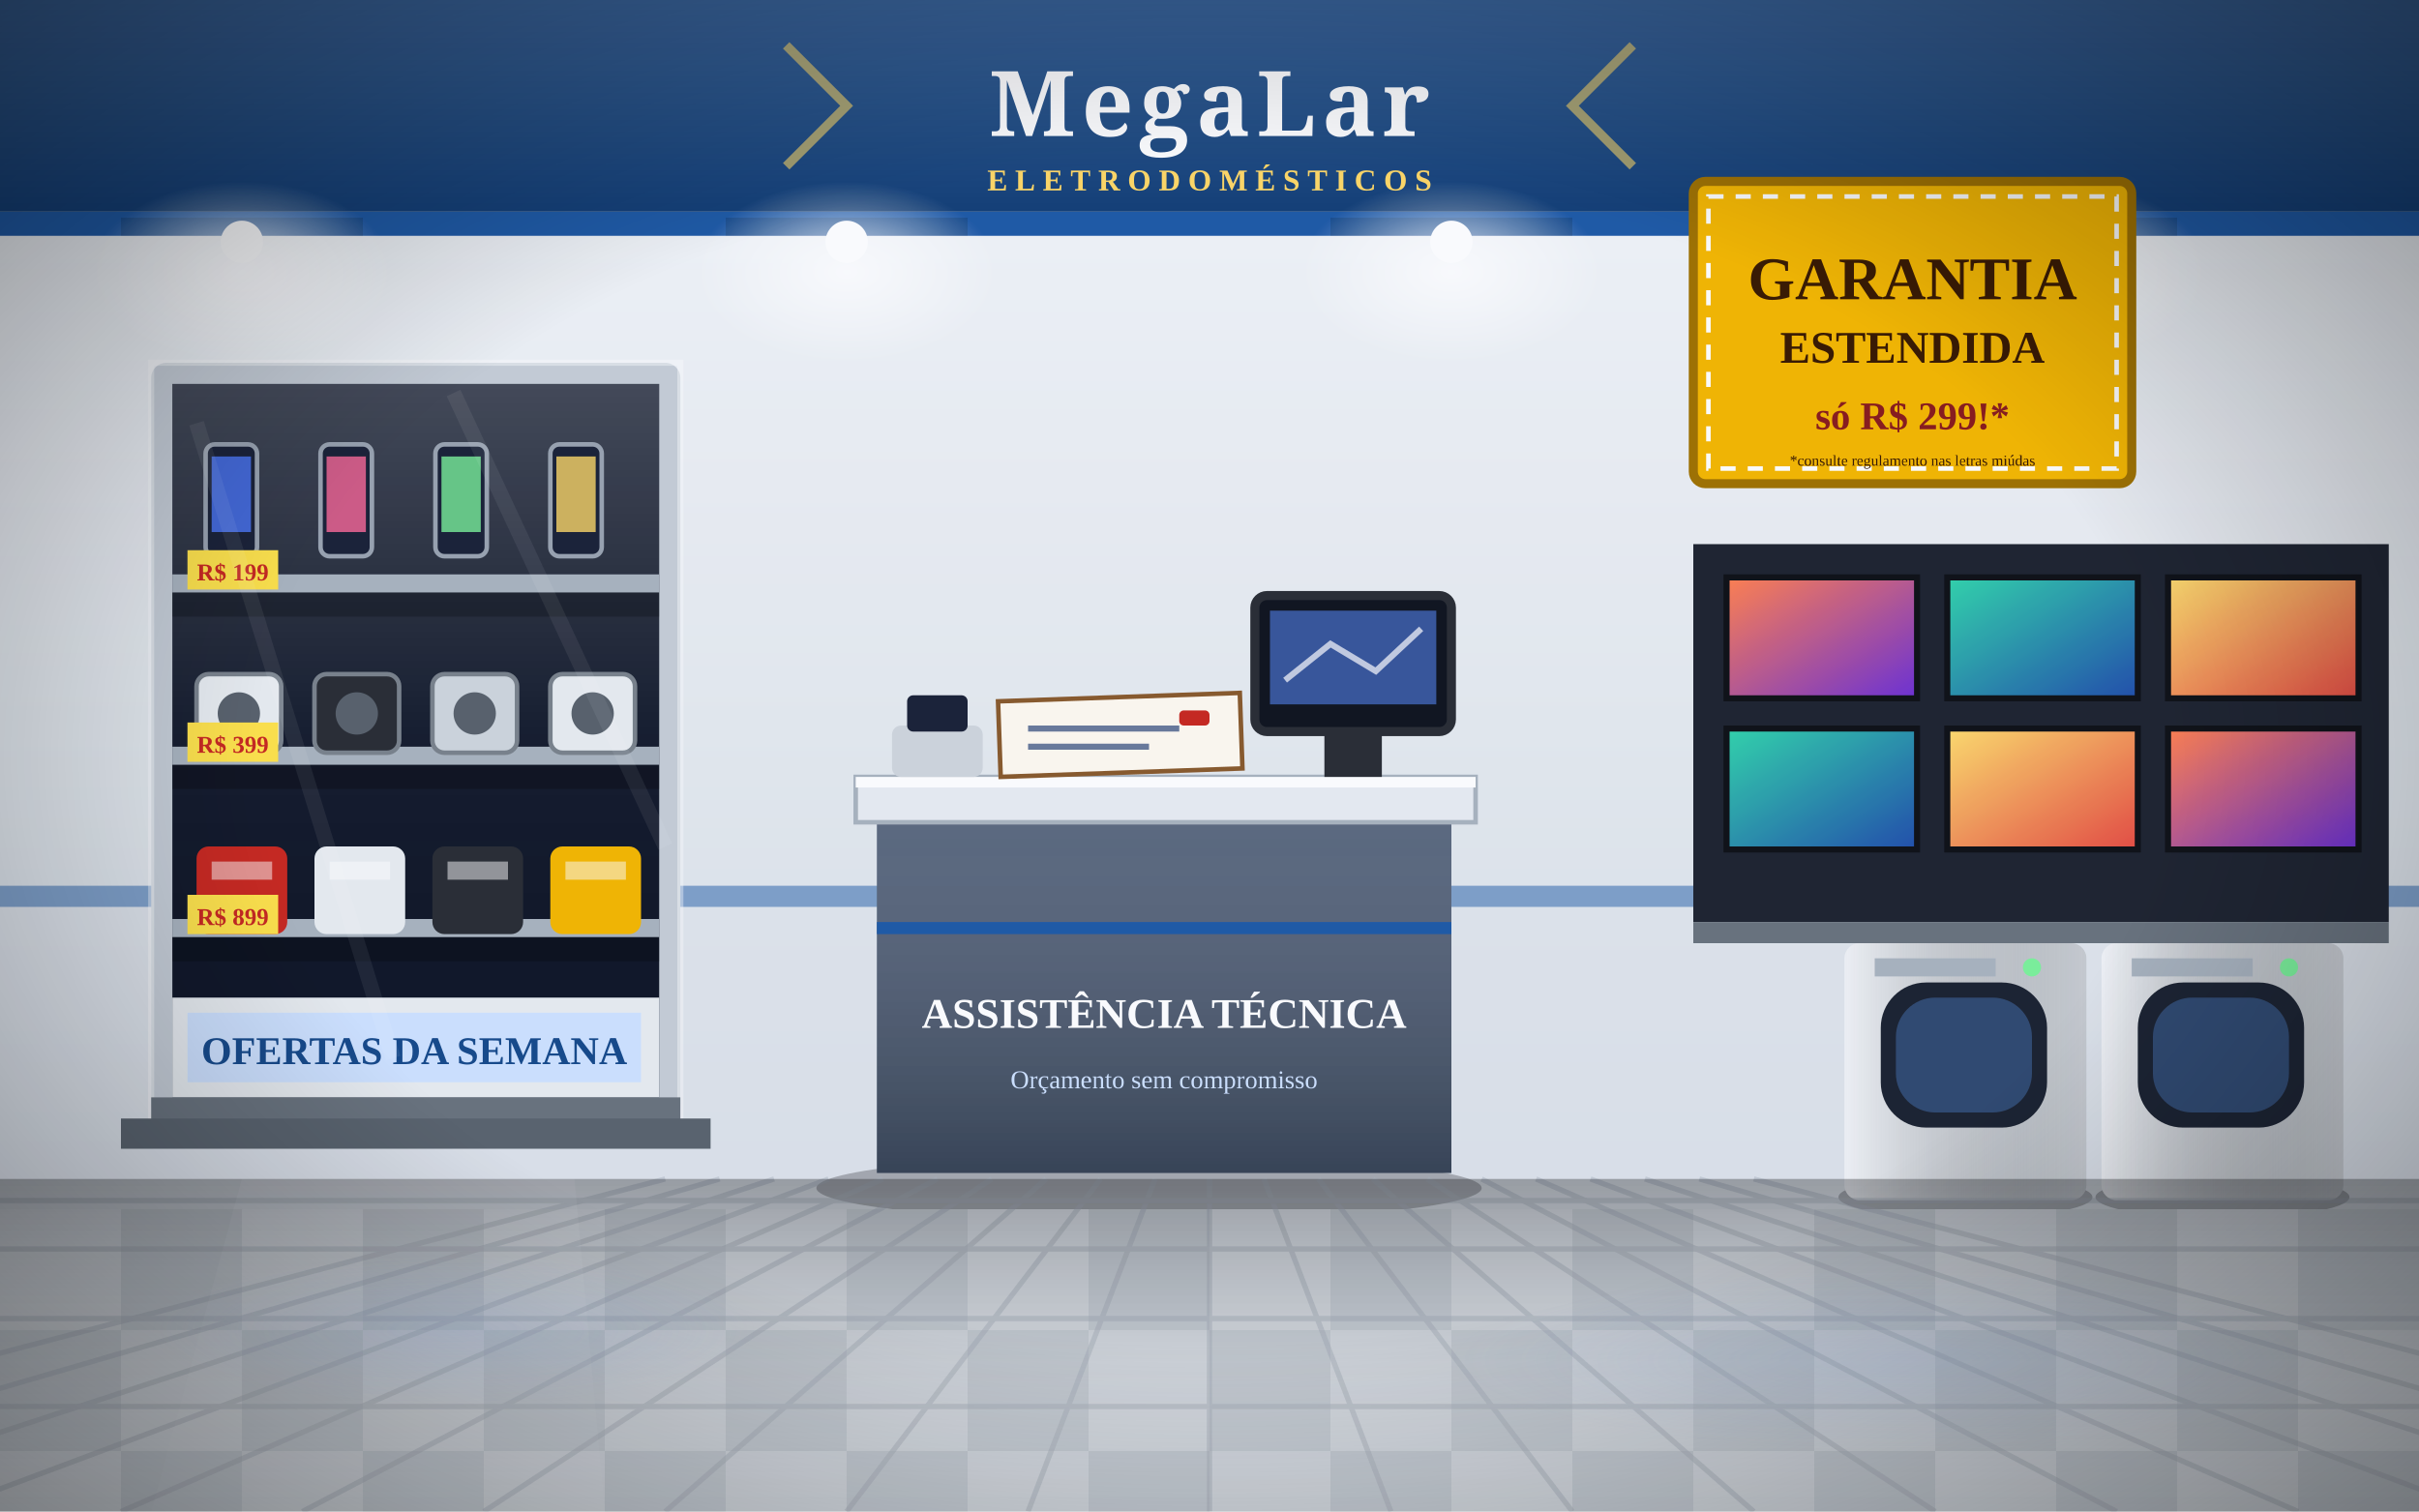
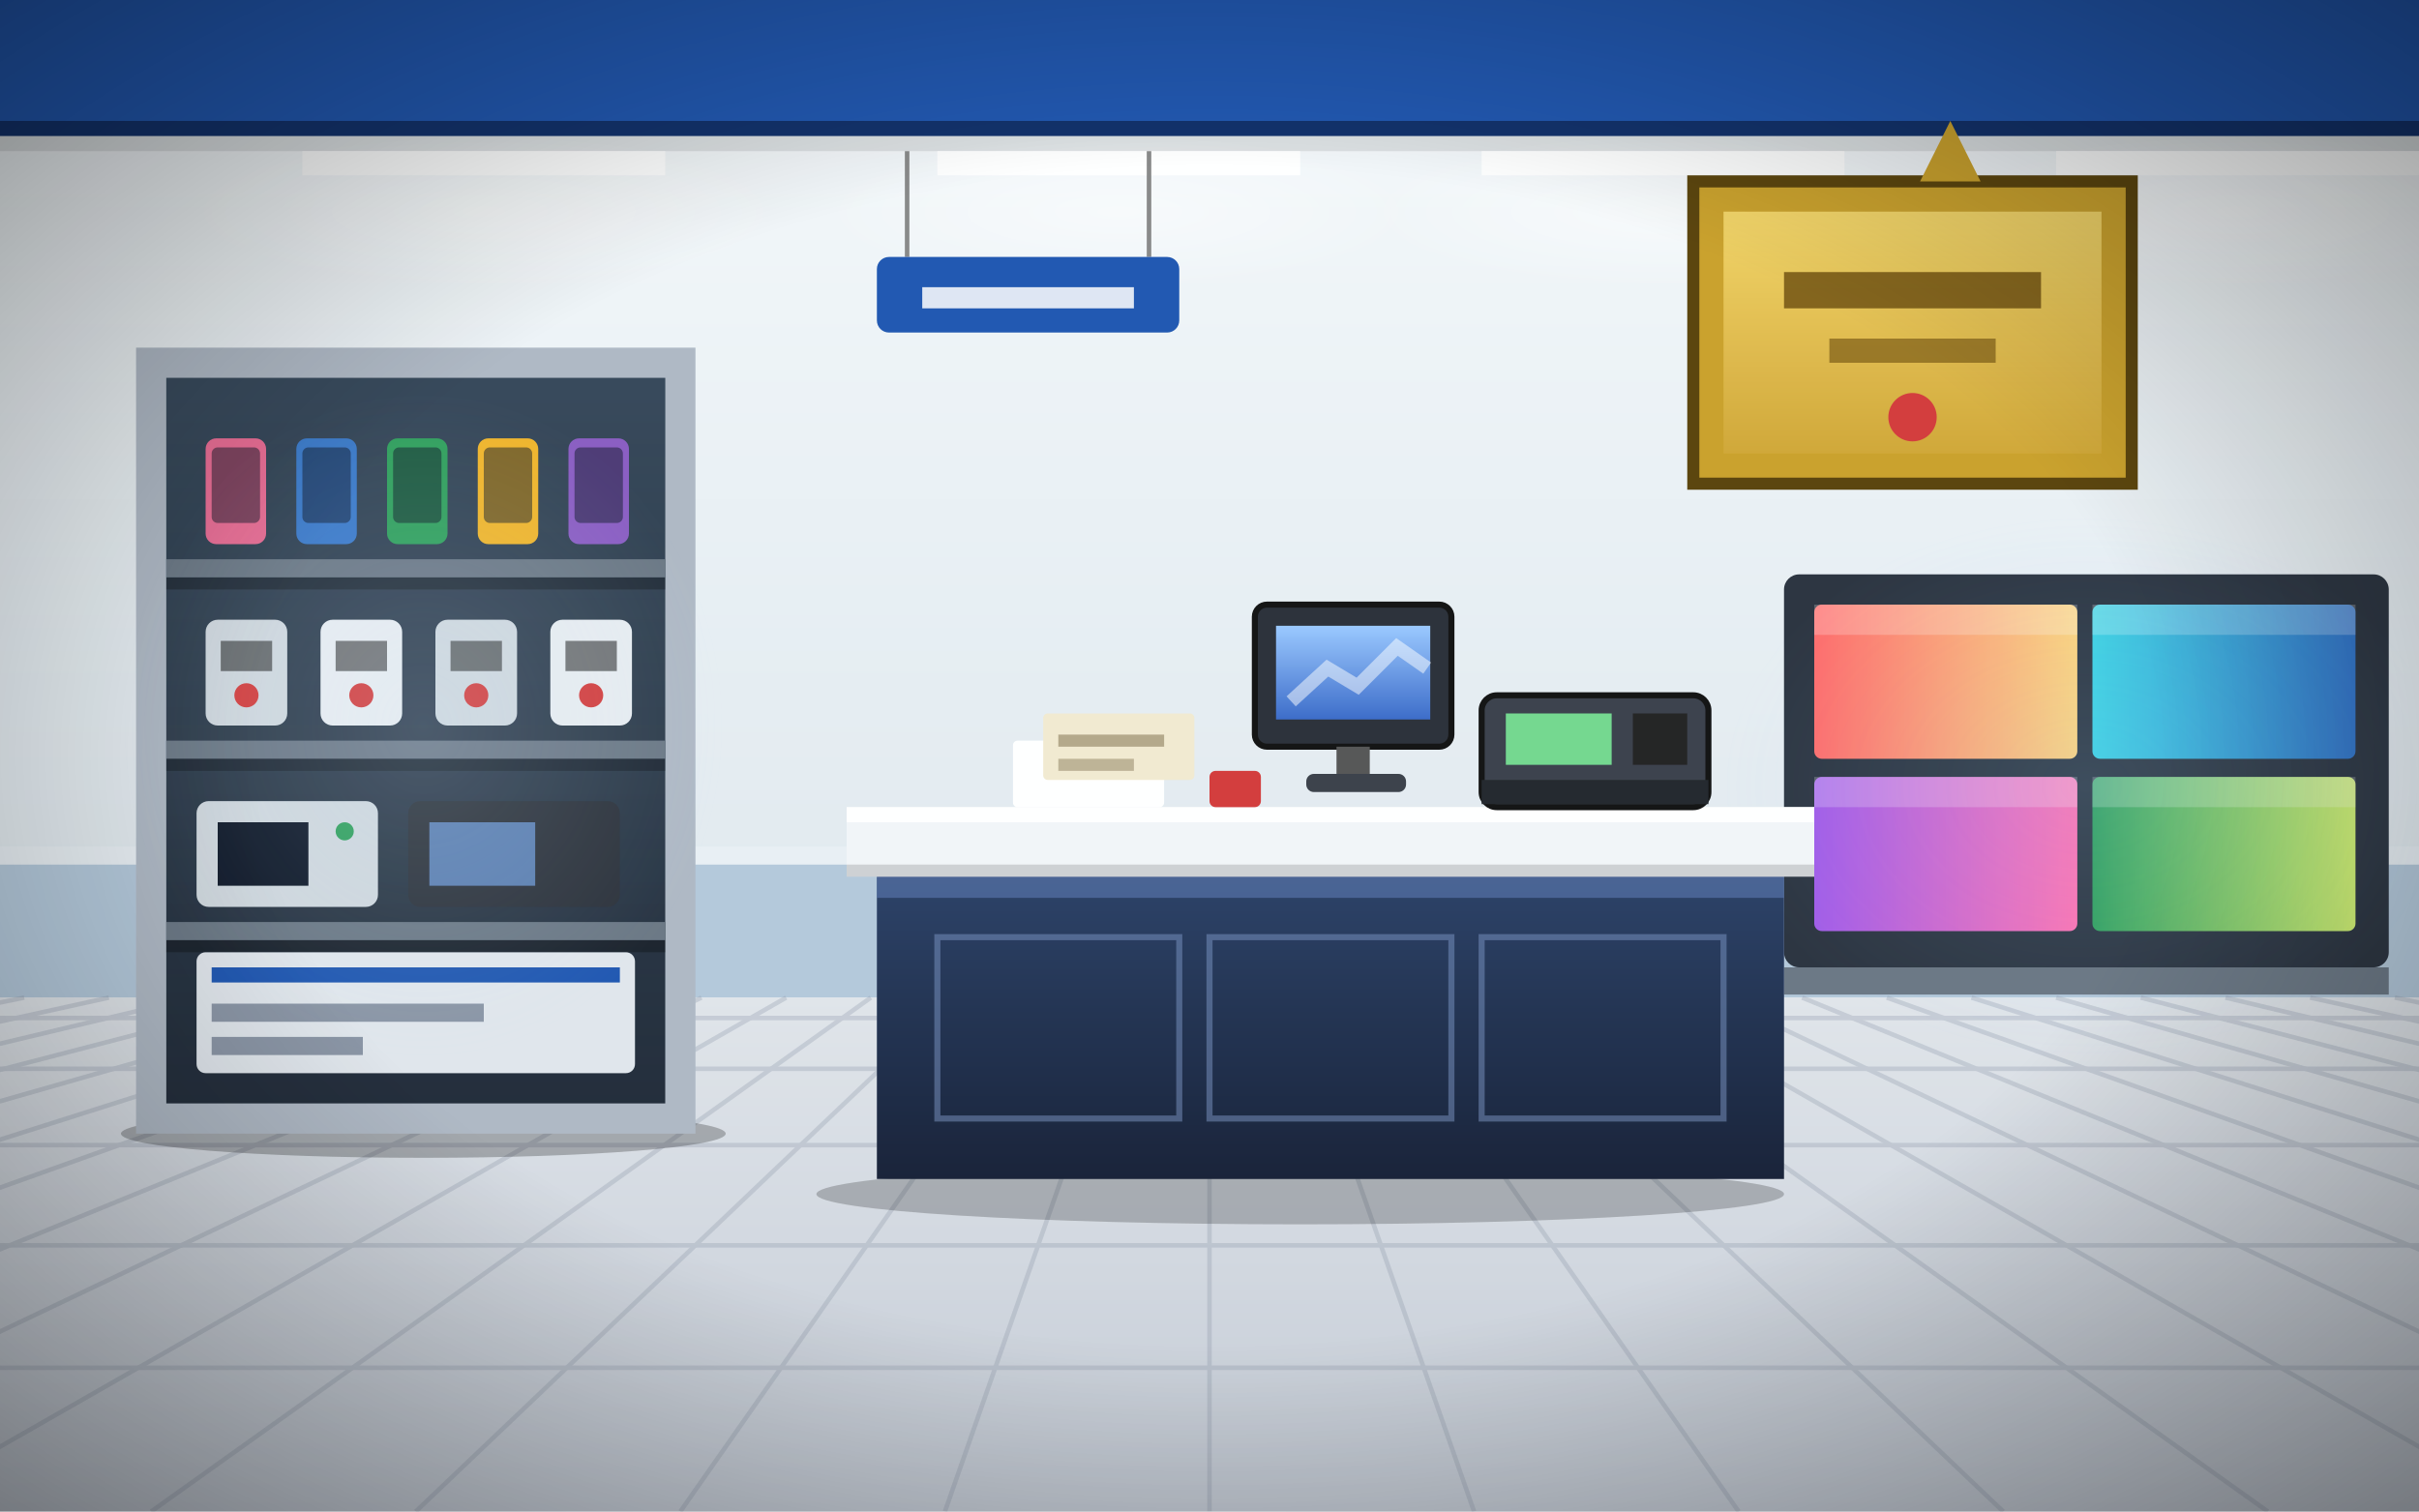
- <svg xmlns="http://www.w3.org/2000/svg" viewBox="0 0 160 100" preserveAspectRatio="xMidYMid slice" width="100%" height="100%">
+ <svg xmlns="http://www.w3.org/2000/svg" viewBox="0 0 160 100" preserveAspectRatio="xMidYMid slice" width="1920" height="1200">
  <defs>
-     <radialGradient id="vgl16" cx="0.5" cy="0.5" r="0.78">
+     <linearGradient id="loj1" x1="0" y1="0" x2="0" y2="1">
+       <stop offset="0" stop-color="#f6f9fb" stop-opacity="1" />
+       <stop offset="1" stop-color="#dfe8ee" stop-opacity="1" />
+     </linearGradient>
+     <radialGradient id="loj2" cx="0.5" cy="0.5" r="0.5">
+       <stop offset="0" stop-color="#fff" stop-opacity="0.5" />
+       <stop offset="1" stop-color="#fff" stop-opacity="0" />
+     </radialGradient>
+     <radialGradient id="loj3" cx="0.5" cy="0.5" r="0.5">
+       <stop offset="0" stop-color="#fff" stop-opacity="0.5" />
+       <stop offset="1" stop-color="#fff" stop-opacity="0" />
+     </radialGradient>
+     <radialGradient id="loj4" cx="0.5" cy="0.5" r="0.5">
+       <stop offset="0" stop-color="#fff" stop-opacity="0.5" />
+       <stop offset="1" stop-color="#fff" stop-opacity="0" />
+     </radialGradient>
+     <radialGradient id="loj5" cx="0.5" cy="0.5" r="0.5">
+       <stop offset="0" stop-color="#fff" stop-opacity="0.5" />
+       <stop offset="1" stop-color="#fff" stop-opacity="0" />
+     </radialGradient>
+     <linearGradient id="loj6" x1="0" y1="0" x2="0" y2="1">
+       <stop offset="0" stop-color="#e0e4ea" stop-opacity="1" />
+       <stop offset="1" stop-color="#c4cad4" stop-opacity="1" />
+     </linearGradient>
+     <linearGradient id="loj7" x1="0" y1="0" x2="0" y2="1">
+       <stop offset="0" stop-color="#9ad0ff" stop-opacity="0.2" />
+       <stop offset="1" stop-color="#9ad0ff" stop-opacity="0.04" />
+     </linearGradient>
+     <radialGradient id="loj8" cx="0.5" cy="0.5" r="0.5">
+       <stop offset="0" stop-color="#cfeaff" stop-opacity="0.18" />
+       <stop offset="1" stop-color="#cfeaff" stop-opacity="0" />
+     </radialGradient>
+     <linearGradient id="loj9" x1="0" y1="0" x2="0" y2="1">
+       <stop offset="0" stop-color="#f3d467" stop-opacity="1" />
+       <stop offset="1" stop-color="#d0a636" stop-opacity="1" />
+     </linearGradient>
+     <linearGradient id="loj10" x1="0" y1="0" x2="1" y2="0">
+       <stop offset="0" stop-color="#ff6a6a" stop-opacity="1" />
+       <stop offset="1" stop-color="#ffd27a" stop-opacity="1" />
+     </linearGradient>
+     <linearGradient id="loj11" x1="0" y1="0" x2="1" y2="0">
+       <stop offset="0" stop-color="#3ad0e0" stop-opacity="1" />
+       <stop offset="1" stop-color="#2f6fc4" stop-opacity="1" />
+     </linearGradient>
+     <linearGradient id="loj12" x1="0" y1="0" x2="1" y2="0">
+       <stop offset="0" stop-color="#a05ae8" stop-opacity="1" />
+       <stop offset="1" stop-color="#ff6fb0" stop-opacity="1" />
+     </linearGradient>
+     <linearGradient id="loj13" x1="0" y1="0" x2="1" y2="0">
+       <stop offset="0" stop-color="#2f9e5b" stop-opacity="1" />
+       <stop offset="1" stop-color="#d0f070" stop-opacity="1" />
+     </linearGradient>
+     <radialGradient id="loj14" cx="0.5" cy="0.5" r="0.5">
+       <stop offset="0" stop-color="#9ad0ff" stop-opacity="0.15" />
+       <stop offset="1" stop-color="#9ad0ff" stop-opacity="0" />
+     </radialGradient>
+     <linearGradient id="loj15" x1="0" y1="0" x2="0" y2="1">
+       <stop offset="0" stop-color="#2a3f66" stop-opacity="1" />
+       <stop offset="1" stop-color="#162036" stop-opacity="1" />
+     </linearGradient>
+     <linearGradient id="loj16" x1="0" y1="0" x2="0" y2="1">
+       <stop offset="0" stop-color="#9ac8ff" stop-opacity="1" />
+       <stop offset="1" stop-color="#3a6ac8" stop-opacity="1" />
+     </linearGradient>
+     <radialGradient id="loj17" cx="0.5" cy="0.5" r="0.78">
      <stop offset="0.5" stop-color="#000" stop-opacity="0" />
-       <stop offset="1" stop-color="#000" stop-opacity="0.55" />
-     </radialGradient>
-     <linearGradient id="wll16" x1="0" y1="0" x2="0" y2="1">
-       <stop offset="0" stop-color="#f7f9fb" />
-       <stop offset="1" stop-color="#d9e0e7" />
-     </linearGradient>
-     <radialGradient id="sp2l16" cx="0.5" cy="0.5" r="0.5">
-       <stop offset="0" stop-color="#fff" stop-opacity="0.9" />
-       <stop offset="1" stop-color="#fff" stop-opacity="0" />
-     </radialGradient>
-     <linearGradient id="sh2l16" x1="0" y1="0" x2="0" y2="1">
-       <stop offset="0" stop-color="#fff" stop-opacity="0.15" />
-       <stop offset="1" stop-color="#000" stop-opacity="0.15" />
-     </linearGradient>
-     <linearGradient id="vtl16" x1="0" y1="0" x2="0" y2="1">
-       <stop offset="0" stop-color="#fff" stop-opacity="0.22" />
-       <stop offset="0.5" stop-color="#fff" stop-opacity="0.03" />
-       <stop offset="1" stop-color="#000" stop-opacity="0" />
-     </linearGradient>
-     <linearGradient id="cnl16" x1="0" y1="0" x2="0" y2="1">
-       <stop offset="0" stop-color="#fff" stop-opacity="0.1" />
-       <stop offset="1" stop-color="#000" stop-opacity="0.25" />
-     </linearGradient>
-     <linearGradient id="tv0l16" x1="0" y1="0" x2="1" y2="1">
-       <stop offset="0" stop-color="#ff7a4a" />
-       <stop offset="1" stop-color="#6a2ad0" />
-     </linearGradient>
-     <linearGradient id="tv1l16" x1="0" y1="0" x2="1" y2="1">
-       <stop offset="0" stop-color="#2ad0a8" />
-       <stop offset="1" stop-color="#1a4aa8" />
-     </linearGradient>
-     <linearGradient id="tv2l16" x1="0" y1="0" x2="1" y2="1">
-       <stop offset="0" stop-color="#ffd866" />
-       <stop offset="1" stop-color="#e5483b" />
-     </linearGradient>
-     <linearGradient id="sswl16" x1="0" y1="0" x2="1" y2="0">
-       <stop offset="0" stop-color="#fff" stop-opacity="0.5" />
-       <stop offset="1" stop-color="#000" stop-opacity="0.12" />
-     </linearGradient>
-     <pattern id="tll16" width="16" height="16" patternUnits="userSpaceOnUse">
-       <rect width="16" height="16" fill="#cfd6dc" />
-       <rect width="8" height="8" fill="#e0e5ea" />
-       <rect x="8" y="8" width="8" height="8" fill="#e0e5ea" />
-     </pattern>
-     <linearGradient id="fgll16" x1="0" y1="0" x2="0" y2="1">
-       <stop offset="0" stop-color="#000" stop-opacity="0.3" />
-       <stop offset="1" stop-color="#fff" stop-opacity="0.1" />
-     </linearGradient>
-     <radialGradient id="rfl16" cx="0.5" cy="0.5" r="0.5">
-       <stop offset="0" stop-color="#9ec4ff" stop-opacity="0.35" />
-       <stop offset="1" stop-color="#9ec4ff" stop-opacity="0" />
+       <stop offset="1" stop-color="#000" stop-opacity="0.5" />
    </radialGradient>
  </defs>
-   <rect x="0" y="0" width="160" height="80" fill="url(#wll16)" />
-   <rect x="0" y="14" width="160" height="1.6" fill="#1f5aa6" />
-   <rect x="0" y="0" width="160" height="14" fill="#174a8a" />
-   <rect x="8" y="14.4" width="16" height="1.2" fill="#000" opacity=".15" />
-   <ellipse cx="16" cy="18" rx="10" ry="6" fill="url(#sp2l16)" />
-   <rect x="48" y="14.4" width="16" height="1.2" fill="#000" opacity=".15" />
-   <ellipse cx="56" cy="18" rx="10" ry="6" fill="url(#sp2l16)" />
-   <rect x="88" y="14.4" width="16" height="1.2" fill="#000" opacity=".15" />
-   <ellipse cx="96" cy="18" rx="10" ry="6" fill="url(#sp2l16)" />
-   <rect x="128" y="14.4" width="16" height="1.2" fill="#000" opacity=".15" />
-   <ellipse cx="136" cy="18" rx="10" ry="6" fill="url(#sp2l16)" />
-   <circle cx="16" cy="16" r="1.4" fill="#fff" />
-   <circle cx="56" cy="16" r="1.4" fill="#fff" />
-   <circle cx="96" cy="16" r="1.4" fill="#fff" />
-   <circle cx="136" cy="16" r="1.4" fill="#fff" />
-   <rect x="0" y="0" width="160" height="14" fill="url(#sh2l16)" />
-   <text x="80" y="9" font-size="6" text-anchor="middle" fill="#fff" font-weight="900" font-family="Georgia,serif" letter-spacing=".4">MegaLar</text>
-   <text x="80" y="12.6" font-size="2" fill="#ffd866" font-weight="800" text-anchor="middle" letter-spacing=".5">ELETRODOMÉSTICOS</text>
-   <path d="M52 3L56 7L52 11M108 3L104 7L108 11" stroke="#ffd866" stroke-width=".6" fill="none" opacity=".6" />
-   <rect x="0" y="60" width="160" height="20" fill="#dfe4e9" opacity=".5" />
-   <rect x="0" y="58.6" width="160" height="1.4" fill="#1f5aa6" opacity=".5" />
-   <rect x="10" y="24" width="35" height="50" fill="#c6ced6" rx="1" />
-   <rect x="11.4" y="25.4" width="32.2" height="47.2" fill="#0f1626" />
-   <rect x="11.4" y="25.4" width="32.2" height="47.2" fill="url(#vtl16)" />
-   <rect x="11.4" y="38" width="32.2" height="1.2" fill="#aab4be" />
-   <rect x="11.4" y="39.2" width="32.2" height="1.6" fill="#000" opacity=".25" />
-   <rect x="13.6" y="29.4" width="3.4" height="7.4" rx=".6" fill="#1b2236" stroke="#9aa4b0" stroke-width=".3" />
-   <rect x="14" y="30.2" width="2.6" height="5" fill="#4F7BFF" opacity=".8" />
-   <rect x="21.2" y="29.4" width="3.4" height="7.4" rx=".6" fill="#1b2236" stroke="#9aa4b0" stroke-width=".3" />
-   <rect x="21.6" y="30.2" width="2.6" height="5" fill="#ff6a9a" opacity=".8" />
-   <rect x="28.8" y="29.4" width="3.4" height="7.4" rx=".6" fill="#1b2236" stroke="#9aa4b0" stroke-width=".3" />
-   <rect x="29.2" y="30.2" width="2.6" height="5" fill="#7CF29A" opacity=".8" />
-   <rect x="36.4" y="29.4" width="3.4" height="7.4" rx=".6" fill="#1b2236" stroke="#9aa4b0" stroke-width=".3" />
-   <rect x="36.8" y="30.2" width="2.6" height="5" fill="#ffd866" opacity=".8" />
-   <rect x="12.4" y="40.6" width="5" height="3" fill="#ffe24a" opacity="0" />
-   <rect x="11.4" y="49.4" width="32.2" height="1.2" fill="#aab4be" />
-   <rect x="11.4" y="50.6" width="32.2" height="1.6" fill="#000" opacity=".25" />
-   <rect x="13" y="44.6" width="5.6" height="5.2" rx=".8" fill="#e8edf0" stroke="#7a838b" stroke-width=".3" />
-   <circle cx="15.8" cy="47.2" r="1.4" fill="#59626b" />
-   <rect x="20.8" y="44.6" width="5.6" height="5.2" rx=".8" fill="#2a2d33" stroke="#7a838b" stroke-width=".3" />
-   <circle cx="23.6" cy="47.2" r="1.4" fill="#59626b" />
-   <rect x="28.6" y="44.6" width="5.6" height="5.2" rx=".8" fill="#cfd6dc" stroke="#7a838b" stroke-width=".3" />
-   <circle cx="31.4" cy="47.2" r="1.4" fill="#59626b" />
-   <rect x="36.4" y="44.6" width="5.6" height="5.2" rx=".8" fill="#e8edf0" stroke="#7a838b" stroke-width=".3" />
-   <circle cx="39.2" cy="47.2" r="1.4" fill="#59626b" />
-   <rect x="12.4" y="52" width="5" height="3" fill="#ffe24a" opacity="0" />
-   <rect x="11.4" y="60.8" width="32.2" height="1.2" fill="#aab4be" />
-   <rect x="11.4" y="62" width="32.2" height="1.6" fill="#000" opacity=".25" />
-   <rect x="13" y="56" width="6" height="5.8" rx=".8" fill="#c8281f" />
-   <rect x="14" y="57" width="4" height="1.2" fill="#fff" opacity=".5" />
-   <rect x="20.8" y="56" width="6" height="5.8" rx=".8" fill="#e8edf0" />
-   <rect x="21.8" y="57" width="4" height="1.2" fill="#fff" opacity=".5" />
-   <rect x="28.6" y="56" width="6" height="5.8" rx=".8" fill="#2a2d33" />
-   <rect x="29.6" y="57" width="4" height="1.2" fill="#fff" opacity=".5" />
-   <rect x="36.4" y="56" width="6" height="5.8" rx=".8" fill="#f5b700" />
-   <rect x="37.4" y="57" width="4" height="1.2" fill="#fff" opacity=".5" />
-   <rect x="12.4" y="63.4" width="5" height="3" fill="#ffe24a" opacity="0" />
-   <rect x="12.4" y="36.4" width="6" height="2.6" fill="#ffe24a" />
-   <text x="15.4" y="38.4" font-size="1.6" fill="#c8281f" text-anchor="middle" font-weight="900">R$ 199</text>
-   <rect x="12.4" y="47.8" width="6" height="2.6" fill="#ffe24a" />
-   <text x="15.4" y="49.8" font-size="1.6" fill="#c8281f" text-anchor="middle" font-weight="900">R$ 399</text>
-   <rect x="12.4" y="59.2" width="6" height="2.6" fill="#ffe24a" />
-   <text x="15.4" y="61.2" font-size="1.6" fill="#c8281f" text-anchor="middle" font-weight="900">R$ 899</text>
-   <rect x="11.4" y="66" width="32.2" height="6.6" fill="#e8edf0" />
-   <rect x="12.4" y="67" width="30" height="4.6" fill="#cfe2ff" />
-   <text x="27.4" y="70.4" font-size="2.6" text-anchor="middle" fill="#174a8a" font-weight="900">OFERTAS DA SEMANA</text>
-   <path d="M13 28L26 70M30 26L44 56" stroke="#fff" stroke-width="1" opacity=".07" />
-   <rect x="10" y="24" width="35" height="50" fill="none" stroke="#fff" stroke-width=".4" opacity=".4" />
-   <rect x="10" y="72.6" width="35" height="1.6" fill="#6a737c" />
-   <rect x="8" y="74" width="39" height="2" fill="#5a646d" />
-   <ellipse cx="76" cy="78.6" rx="22" ry="2.2" fill="#000" opacity=".25" />
-   <rect x="58" y="53.6" width="38" height="24" fill="#4b5a70" />
-   <rect x="58" y="53.6" width="38" height="24" fill="url(#cnl16)" />
-   <rect x="58" y="61" width="38" height="0.8" fill="#1f5aa6" />
-   <rect x="56.6" y="51.4" width="41" height="3" fill="#e8edf2" stroke="#aab4be" stroke-width=".3" />
-   <rect x="56.6" y="51.4" width="41" height="0.7" fill="#fff" />
-   <text x="77" y="68" font-size="2.8" text-anchor="middle" fill="#fff" font-weight="900">ASSISTÊNCIA TÉCNICA</text>
-   <text x="77" y="72" font-size="1.7" text-anchor="middle" fill="#cfe2ff">Orçamento sem compromisso</text>
-   <rect x="66" y="46.4" width="16" height="5" fill="#fffaf0" stroke="#8a5a2b" stroke-width=".3" transform="rotate(-2 66 46)" />
-   <rect x="68" y="48" width="10" height="0.4" fill="#6a7a9a" />
-   <rect x="68" y="49.2" width="8" height="0.4" fill="#6a7a9a" />
-   <rect x="78" y="47" width="2" height="1" fill="#c8281f" rx=".3" />
-   <rect x="83" y="39.4" width="13" height="9" fill="#10151e" stroke="#2a2d33" stroke-width=".6" rx=".8" />
-   <rect x="84" y="40.4" width="11" height="6.2" fill="#5b8cff" opacity=".55" />
-   <path d="M85 45L88 42.6L91 44.4L94 41.6" stroke="#fff" stroke-width=".4" fill="none" opacity=".7" />
-   <rect x="87.6" y="48.4" width="3.8" height="3" fill="#2a2d33" />
-   <rect x="59" y="48" width="6" height="3.4" fill="#d0d6dc" rx=".6" />
-   <rect x="60" y="46" width="4" height="2.4" fill="#1b2236" rx=".4" />
-   <rect x="112" y="12" width="29" height="20" fill="#f5b700" stroke="#a07200" stroke-width=".6" rx=".8" />
-   <rect x="113" y="13" width="27" height="18" fill="none" stroke="#fff" stroke-width=".3" stroke-dasharray="1 .8" />
-   <text x="126.5" y="19.8" font-size="4" text-anchor="middle" font-weight="900" fill="#3a1a00">GARANTIA</text>
-   <text x="126.5" y="24" font-size="3" text-anchor="middle" fill="#3a1a00" font-weight="800">ESTENDIDA</text>
-   <text x="126.5" y="28.4" font-size="2.6" text-anchor="middle" fill="#8a1c1c" font-weight="900">só R$ 299!*</text>
-   <text x="126.5" y="30.8" font-size="1" text-anchor="middle" fill="#3a1a00">*consulte regulamento nas letras miúdas</text>
-   <rect x="112" y="36" width="46" height="25" fill="#161b26" />
-   <rect x="114" y="38" width="13" height="8.4" fill="#05070c" />
-   <rect x="114.4" y="38.4" width="12.2" height="7.6" fill="url(#tv0l16)" />
-   <rect x="128.6" y="38" width="13" height="8.4" fill="#05070c" />
-   <rect x="129" y="38.4" width="12.2" height="7.6" fill="url(#tv1l16)" />
-   <rect x="143.2" y="38" width="13" height="8.4" fill="#05070c" />
-   <rect x="143.6" y="38.4" width="12.2" height="7.6" fill="url(#tv2l16)" />
-   <rect x="114" y="48" width="13" height="8.4" fill="#05070c" />
-   <rect x="114.4" y="48.4" width="12.2" height="7.6" fill="url(#tv1l16)" />
-   <rect x="128.6" y="48" width="13" height="8.4" fill="#05070c" />
-   <rect x="129" y="48.4" width="12.2" height="7.6" fill="url(#tv2l16)" />
-   <rect x="143.2" y="48" width="13" height="8.4" fill="#05070c" />
-   <rect x="143.6" y="48.4" width="12.2" height="7.6" fill="url(#tv0l16)" />
-   <rect x="112" y="36" width="46" height="25" fill="#fff" opacity=".04" />
-   <rect x="112" y="61" width="46" height="1.4" fill="#6a737c" />
-   <ellipse cx="130" cy="79.2" rx="8.4" ry="1.4" fill="#000" opacity=".25" />
-   <rect x="122" y="62.4" width="16" height="17" fill="#e3e8ed" rx="1" />
-   <rect x="122" y="62.4" width="16" height="17" fill="url(#sswl16)" rx="1" />
-   <rect x="124.4" y="65" width="11" height="9.6" fill="#1c2330" rx="3" />
-   <rect x="125.4" y="66" width="9" height="7.6" fill="#4a7abf" rx="2.6" opacity=".45" />
-   <rect x="124" y="63.4" width="8" height="1.2" fill="#aab4be" />
-   <circle cx="134.4" cy="64" r=".6" fill="#7CF29A" />
-   <ellipse cx="147" cy="79.2" rx="8.4" ry="1.4" fill="#000" opacity=".25" />
-   <rect x="139" y="62.4" width="16" height="17" fill="#e3e8ed" rx="1" />
-   <rect x="139" y="62.4" width="16" height="17" fill="url(#sswl16)" rx="1" />
-   <rect x="141.4" y="65" width="11" height="9.6" fill="#1c2330" rx="3" />
-   <rect x="142.4" y="66" width="9" height="7.6" fill="#4a7abf" rx="2.6" opacity=".45" />
-   <rect x="141" y="63.4" width="8" height="1.2" fill="#aab4be" />
-   <circle cx="151.4" cy="64" r=".6" fill="#7CF29A" />
-   <rect x="0" y="80" width="160" height="20" fill="url(#tll16)" />
-   <g stroke="#a8b2bc" stroke-width=".35" opacity="0.45">
-     <line x1="44" y1="78" x2="-40" y2="100" />
-     <line x1="47.6" y1="78" x2="-28" y2="100" />
-     <line x1="51.2" y1="78" x2="-16" y2="100" />
-     <line x1="54.8" y1="78" x2="-4" y2="100" />
-     <line x1="58.4" y1="78" x2="8" y2="100" />
-     <line x1="62" y1="78" x2="20" y2="100" />
-     <line x1="65.6" y1="78" x2="32" y2="100" />
-     <line x1="69.2" y1="78" x2="44" y2="100" />
-     <line x1="72.8" y1="78" x2="56" y2="100" />
-     <line x1="76.4" y1="78" x2="68" y2="100" />
-     <line x1="80" y1="78" x2="80" y2="100" />
-     <line x1="83.6" y1="78" x2="92" y2="100" />
-     <line x1="87.2" y1="78" x2="104" y2="100" />
-     <line x1="90.8" y1="78" x2="116" y2="100" />
-     <line x1="94.4" y1="78" x2="128" y2="100" />
-     <line x1="98" y1="78" x2="140" y2="100" />
-     <line x1="101.6" y1="78" x2="152" y2="100" />
-     <line x1="105.2" y1="78" x2="164" y2="100" />
-     <line x1="108.8" y1="78" x2="176" y2="100" />
-     <line x1="112.4" y1="78" x2="188" y2="100" />
-     <line x1="116" y1="78" x2="200" y2="100" />
-     <line x1="0" y1="79.426" x2="160" y2="79.426" />
-     <line x1="0" y1="82.634" x2="160" y2="82.634" />
-     <line x1="0" y1="87.232" x2="160" y2="87.232" />
-     <line x1="0" y1="93.055" x2="160" y2="93.055" />
+   <rect x="0" y="0" width="160" height="66" fill="url(#loj1)" />
+   <rect x="0" y="0" width="160" height="8" fill="#1f56b0" />
+   <rect x="0" y="8" width="160" height="1" fill="#0f2f6a" />
+   <rect x="0" y="9" width="160" height="1" fill="#000" opacity="0.1" />
+   <rect x="20" y="10" width="24" height="1.6" fill="#fff" />
+   <ellipse cx="32" cy="14" rx="20" ry="5" fill="url(#loj2)" />
+   <rect x="62" y="10" width="24" height="1.6" fill="#fff" />
+   <ellipse cx="74" cy="14" rx="20" ry="5" fill="url(#loj3)" />
+   <rect x="98" y="10" width="24" height="1.6" fill="#fff" />
+   <ellipse cx="110" cy="14" rx="20" ry="5" fill="url(#loj4)" />
+   <rect x="136" y="10" width="24" height="1.6" fill="#fff" />
+   <ellipse cx="148" cy="14" rx="20" ry="5" fill="url(#loj5)" />
+   <rect x="0" y="56" width="160" height="10" fill="#b4c8da" />
+   <rect x="0" y="56" width="160" height="1.2" fill="#fff" opacity="0.7" />
+   <rect x="0" y="66" width="160" height="34" fill="url(#loj6)" />
+   <g stroke="#8a94a4" stroke-width=".3" opacity="0.3">
+     <line x1="-20.8" y1="66" x2="-235" y2="100" />
+     <line x1="-15.2" y1="66" x2="-217.5" y2="100" />
+     <line x1="-9.6" y1="66" x2="-200" y2="100" />
+     <line x1="-4" y1="66" x2="-182.5" y2="100" />
+     <line x1="1.6" y1="66" x2="-165" y2="100" />
+     <line x1="7.2" y1="66" x2="-147.5" y2="100" />
+     <line x1="12.8" y1="66" x2="-130" y2="100" />
+     <line x1="18.4" y1="66" x2="-112.5" y2="100" />
+     <line x1="24" y1="66" x2="-95" y2="100" />
+     <line x1="29.6" y1="66" x2="-77.5" y2="100" />
+     <line x1="35.2" y1="66" x2="-60" y2="100" />
+     <line x1="40.8" y1="66" x2="-42.5" y2="100" />
+     <line x1="46.4" y1="66" x2="-25" y2="100" />
+     <line x1="52" y1="66" x2="-7.5" y2="100" />
+     <line x1="57.6" y1="66" x2="10" y2="100" />
+     <line x1="63.2" y1="66" x2="27.5" y2="100" />
+     <line x1="68.8" y1="66" x2="45" y2="100" />
+     <line x1="74.4" y1="66" x2="62.5" y2="100" />
+     <line x1="80" y1="66" x2="80" y2="100" />
+     <line x1="85.6" y1="66" x2="97.5" y2="100" />
+     <line x1="91.2" y1="66" x2="115" y2="100" />
+     <line x1="96.8" y1="66" x2="132.5" y2="100" />
+     <line x1="102.4" y1="66" x2="150" y2="100" />
+     <line x1="108" y1="66" x2="167.5" y2="100" />
+     <line x1="113.6" y1="66" x2="185" y2="100" />
+     <line x1="119.2" y1="66" x2="202.5" y2="100" />
+     <line x1="124.8" y1="66" x2="220" y2="100" />
+     <line x1="130.4" y1="66" x2="237.5" y2="100" />
+     <line x1="136" y1="66" x2="255" y2="100" />
+     <line x1="141.6" y1="66" x2="272.5" y2="100" />
+     <line x1="147.2" y1="66" x2="290" y2="100" />
+     <line x1="152.8" y1="66" x2="307.5" y2="100" />
+     <line x1="158.4" y1="66" x2="325" y2="100" />
+     <line x1="164" y1="66" x2="342.5" y2="100" />
+     <line x1="169.6" y1="66" x2="360" y2="100" />
+     <line x1="175.2" y1="66" x2="377.5" y2="100" />
+     <line x1="180.8" y1="66" x2="395" y2="100" />
+     <line x1="0" y1="67.35" x2="160" y2="67.35" />
+     <line x1="0" y1="70.71" x2="160" y2="70.71" />
+     <line x1="0" y1="75.76" x2="160" y2="75.76" />
+     <line x1="0" y1="82.39" x2="160" y2="82.39" />
+     <line x1="0" y1="90.49" x2="160" y2="90.49" />
  </g>
-   <rect x="0" y="78" width="160" height="22" fill="url(#fgll16)" />
-   <ellipse cx="30" cy="88" rx="20" ry="5" fill="url(#rfl16)" opacity=".6" />
-   <ellipse cx="126" cy="90" rx="30" ry="6" fill="url(#rfl16)" opacity=".5" />
-   <path d="M16 78L10 100H40L38 78Z" fill="#fff" opacity=".05" />
-   <rect x="0" y="0" width="160" height="100" fill="#1f5aa6" opacity=".03" />
-   <rect width="160" height="100" fill="url(#vgl16)" />
+   <ellipse cx="28" cy="75" rx="20" ry="1.6" fill="#000" opacity="0.25" />
+   <rect x="9" y="23" width="37" height="52" fill="#aeb8c4" />
+   <rect x="11" y="25" width="33" height="48" fill="#1c2430" />
+   <rect x="11" y="25" width="33" height="48" fill="url(#loj7)" />
+   <rect x="11" y="37" width="33" height="1.2" fill="#6a7684" />
+   <rect x="11" y="38.2" width="33" height="0.8" fill="#000" opacity="0.3" />
+   <rect x="11" y="49" width="33" height="1.2" fill="#6a7684" />
+   <rect x="11" y="50.2" width="33" height="0.8" fill="#000" opacity="0.3" />
+   <rect x="11" y="61" width="33" height="1.2" fill="#6a7684" />
+   <rect x="11" y="62.2" width="33" height="0.8" fill="#000" opacity="0.3" />
+   <rect x="13.6" y="29" width="4" height="7" fill="#e86a92" rx="0.7" />
+   <rect x="14" y="29.6" width="3.2" height="5" fill="#0d1626" opacity="0.5" rx="0.4" />
+   <rect x="19.6" y="29" width="4" height="7" fill="#3a78c8" rx="0.7" />
+   <rect x="20" y="29.6" width="3.2" height="5" fill="#0d1626" opacity="0.5" rx="0.4" />
+   <rect x="25.6" y="29" width="4" height="7" fill="#2f9e5b" rx="0.7" />
+   <rect x="26" y="29.6" width="3.2" height="5" fill="#0d1626" opacity="0.5" rx="0.4" />
+   <rect x="31.6" y="29" width="4" height="7" fill="#f0b429" rx="0.7" />
+   <rect x="32" y="29.6" width="3.2" height="5" fill="#0d1626" opacity="0.5" rx="0.4" />
+   <rect x="37.6" y="29" width="4" height="7" fill="#8a5cc2" rx="0.7" />
+   <rect x="38" y="29.6" width="3.2" height="5" fill="#0d1626" opacity="0.5" rx="0.4" />
+   <rect x="13.6" y="41" width="5.4" height="7" fill="#cfd6dc" rx="0.8" />
+   <rect x="14.6" y="42.4" width="3.4" height="2" fill="#222" opacity="0.6" />
+   <circle cx="16.3" cy="46" r="0.8" fill="#d33a3a" />
+   <rect x="21.2" y="41" width="5.4" height="7" fill="#e8ecf0" rx="0.8" />
+   <rect x="22.2" y="42.4" width="3.4" height="2" fill="#222" opacity="0.6" />
+   <circle cx="23.9" cy="46" r="0.8" fill="#d33a3a" />
+   <rect x="28.8" y="41" width="5.4" height="7" fill="#cfd6dc" rx="0.8" />
+   <rect x="29.8" y="42.4" width="3.4" height="2" fill="#222" opacity="0.6" />
+   <circle cx="31.5" cy="46" r="0.8" fill="#d33a3a" />
+   <rect x="36.4" y="41" width="5.4" height="7" fill="#e8ecf0" rx="0.8" />
+   <rect x="37.4" y="42.4" width="3.4" height="2" fill="#222" opacity="0.6" />
+   <circle cx="39.1" cy="46" r="0.8" fill="#d33a3a" />
+   <rect x="13" y="53" width="12" height="7" fill="#cfd6dc" rx="0.8" />
+   <rect x="14.4" y="54.4" width="6" height="4.2" fill="#0d1626" />
+   <circle cx="22.8" cy="55" r="0.6" fill="#2f9e5b" />
+   <rect x="27" y="53" width="14" height="7" fill="#2a2f38" rx="0.8" />
+   <rect x="28.4" y="54.4" width="7" height="4.2" fill="#7ab0ff" opacity="0.6" />
+   <rect x="13" y="63" width="29" height="8" fill="#e0e6ec" rx="0.6" />
+   <rect x="14" y="64" width="27" height="1" fill="#1f56b0" />
+   <rect x="14" y="66.4" width="18" height="1.2" fill="#8a94a4" />
+   <rect x="14" y="68.6" width="10" height="1.2" fill="#8a94a4" />
+   <ellipse cx="28" cy="48" rx="20" ry="22" fill="url(#loj8)" />
+   <rect x="112" y="12" width="29" height="20" fill="#caa02a" stroke="#5a420a" stroke-width="0.8" />
+   <rect x="114" y="14" width="25" height="16" fill="url(#loj9)" />
+   <rect x="118" y="18" width="17" height="2.4" fill="#6a4a0a" opacity="0.8" />
+   <rect x="121" y="22.4" width="11" height="1.6" fill="#6a4a0a" opacity="0.6" />
+   <circle cx="126.5" cy="27.6" r="1.6" fill="#d33a3a" />
+   <path d="M127 12L129 8L131 12" fill="#caa02a" />
+   <rect x="118" y="38" width="40" height="26" fill="#2a323e" rx="1" />
+   <rect x="120" y="40" width="17.4" height="10.2" fill="url(#loj10)" rx="0.5" />
+   <rect x="120" y="40" width="17.4" height="2" fill="#fff" opacity="0.22" />
+   <rect x="138.4" y="40" width="17.4" height="10.2" fill="url(#loj11)" rx="0.5" />
+   <rect x="138.4" y="40" width="17.4" height="2" fill="#fff" opacity="0.22" />
+   <rect x="120" y="51.4" width="17.4" height="10.2" fill="url(#loj12)" rx="0.5" />
+   <rect x="120" y="51.4" width="17.4" height="2" fill="#fff" opacity="0.22" />
+   <rect x="138.4" y="51.4" width="17.4" height="10.2" fill="url(#loj13)" rx="0.5" />
+   <rect x="138.4" y="51.4" width="17.4" height="2" fill="#fff" opacity="0.22" />
+   <ellipse cx="138" cy="52" rx="24" ry="18" fill="url(#loj14)" />
+   <rect x="118" y="64" width="40" height="1.8" fill="#6a7684" />
+   <ellipse cx="86" cy="79" rx="32" ry="2" fill="#000" opacity="0.22" />
+   <rect x="58" y="58" width="60" height="20" fill="url(#loj15)" />
+   <rect x="58" y="58" width="60" height="20" fill="#000" opacity="0.0" />
+   <rect x="58" y="58" width="60" height="1.4" fill="#5a78b0" opacity="0.6" />
+   <rect x="62" y="62" width="16" height="12" fill="none" opacity="0.5" stroke="#7a94c4" stroke-width="0.4" />
+   <rect x="80" y="62" width="16" height="12" fill="none" opacity="0.5" stroke="#7a94c4" stroke-width="0.4" />
+   <rect x="98" y="62" width="16" height="12" fill="none" opacity="0.5" stroke="#7a94c4" stroke-width="0.4" />
+   <rect x="56" y="53.4" width="64" height="4.6" fill="#f2f5f8" />
+   <rect x="56" y="53.4" width="64" height="1" fill="#fff" />
+   <rect x="56" y="57.2" width="64" height="0.8" fill="#000" opacity="0.15" />
+   <rect x="67" y="49" width="10" height="4.4" fill="#fff" rx="0.3" />
+   <rect x="69" y="47.2" width="10" height="4.4" fill="#f2ead0" rx="0.3" />
+   <rect x="70" y="48.6" width="7" height="0.8" fill="#8a7a5a" opacity="0.6" />
+   <rect x="70" y="50.2" width="5" height="0.8" fill="#8a7a5a" opacity="0.5" />
+   <rect x="80" y="51" width="3.4" height="2.4" fill="#d33a3a" rx="0.4" />
+   <rect x="83" y="40" width="13" height="9.4" fill="#2a2f38" stroke="#111" stroke-width="0.4" rx="0.8" />
+   <rect x="84.4" y="41.4" width="10.2" height="6.2" fill="url(#loj16)" />
+   <path d="M85.4 46.4l2.4-2.2l2 1.2l2.6-2.6l2 1.4" fill="none" opacity="0.5" stroke="#fff" stroke-width="0.9" />
+   <rect x="88.4" y="49.4" width="2.2" height="2" fill="#555" />
+   <rect x="86.4" y="51.2" width="6.6" height="1.2" fill="#3a3f48" rx="0.5" />
+   <rect x="98" y="46" width="15" height="7.4" fill="#3a3f4a" stroke="#111" stroke-width="0.4" rx="1" />
+   <rect x="99.6" y="47.2" width="7" height="3.4" fill="#7CF29A" opacity="0.85" />
+   <rect x="108" y="47.2" width="3.6" height="3.4" fill="#222" />
+   <rect x="98" y="51.6" width="15" height="1.6" fill="#22262c" />
+   <line x1="60" y1="10" x2="60" y2="17" stroke="#888" stroke-width="0.3" />
+   <line x1="76" y1="10" x2="76" y2="17" stroke="#888" stroke-width="0.3" />
+   <rect x="58" y="17" width="20" height="5" fill="#1f56b0" rx="0.8" />
+   <rect x="61" y="19" width="14" height="1.4" fill="#fff" opacity="0.85" />
+   <rect x="0" y="0" width="160" height="100" fill="#dff0ff" opacity="0.02" />
+   <rect width="160" height="100" fill="url(#loj17)" />
</svg>
